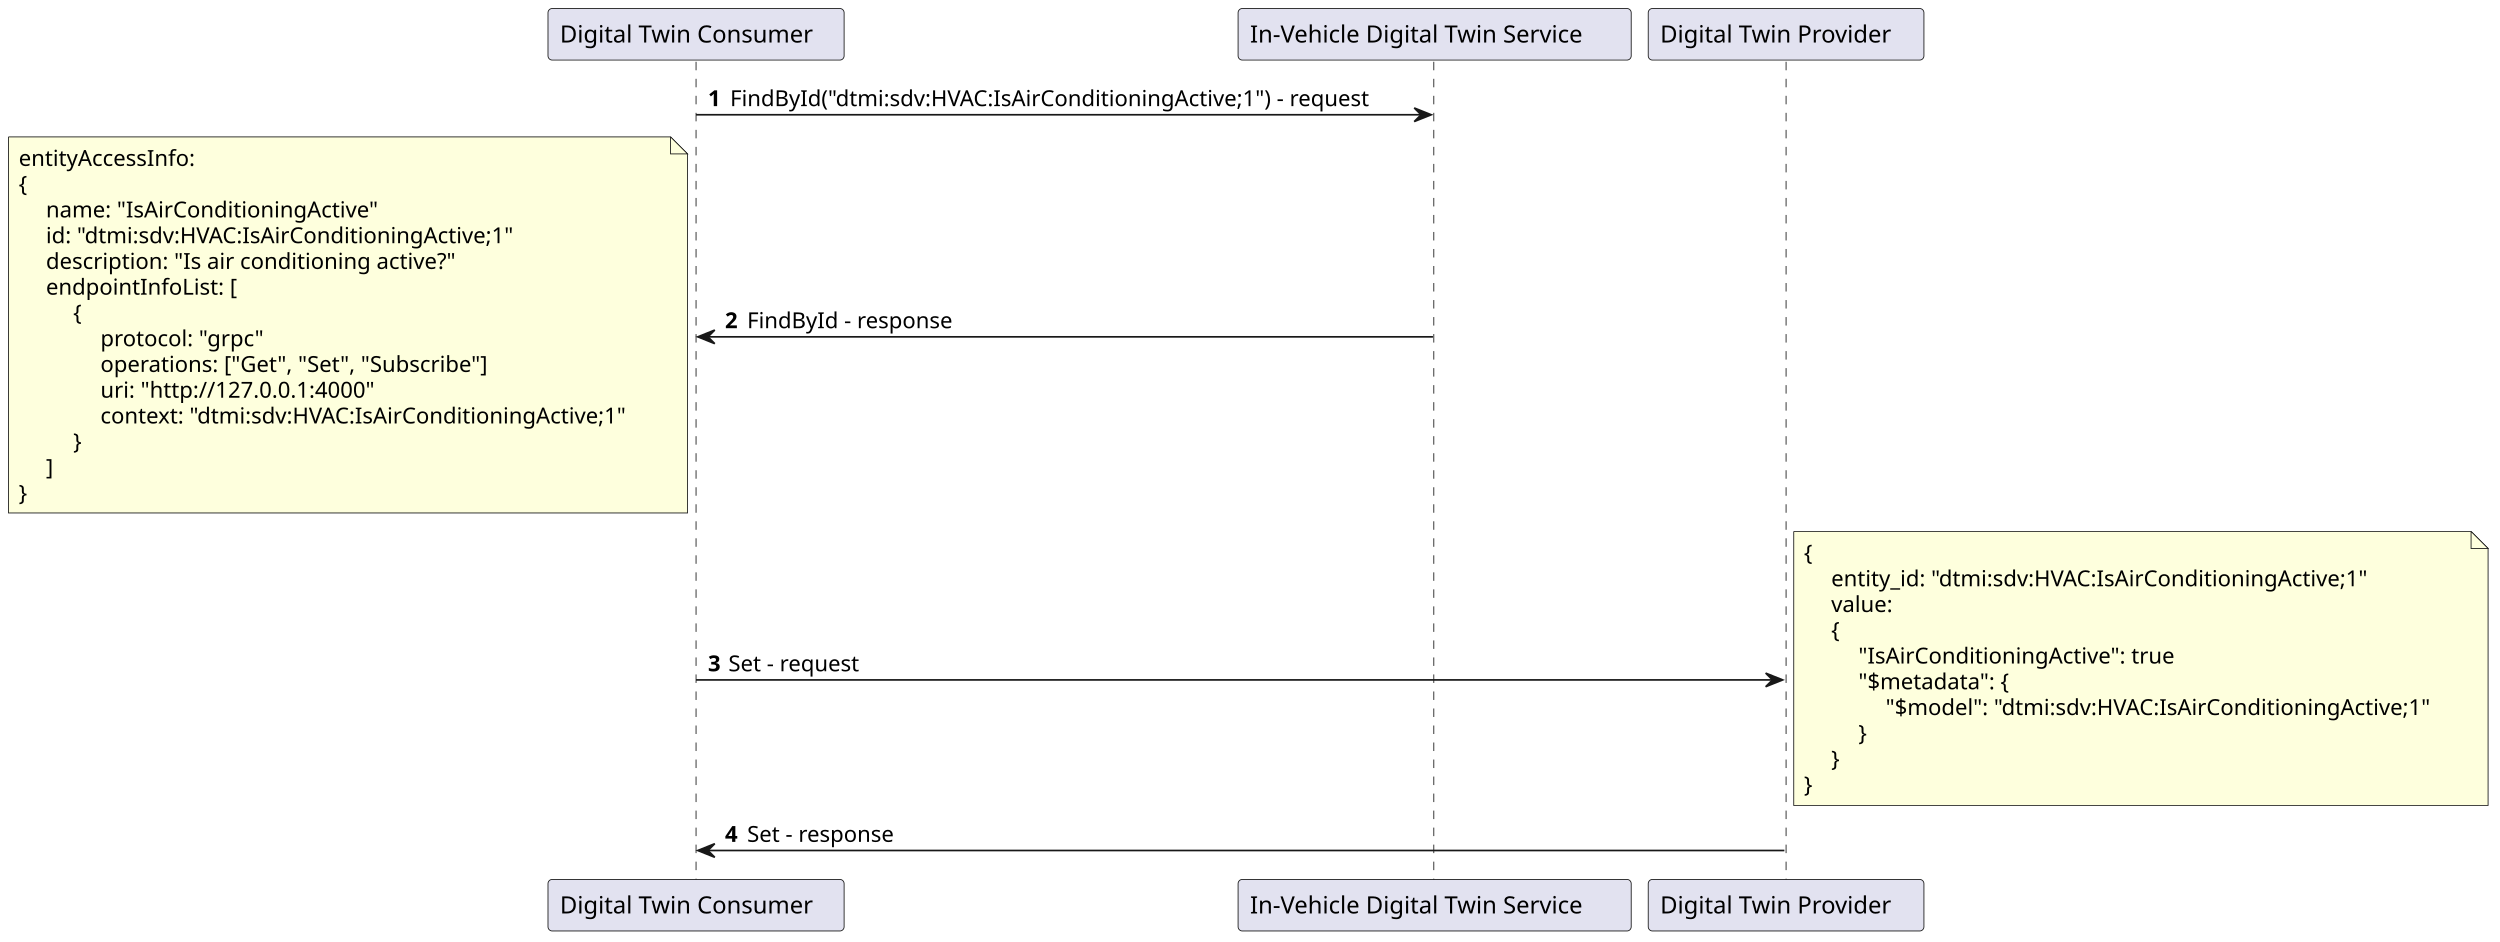
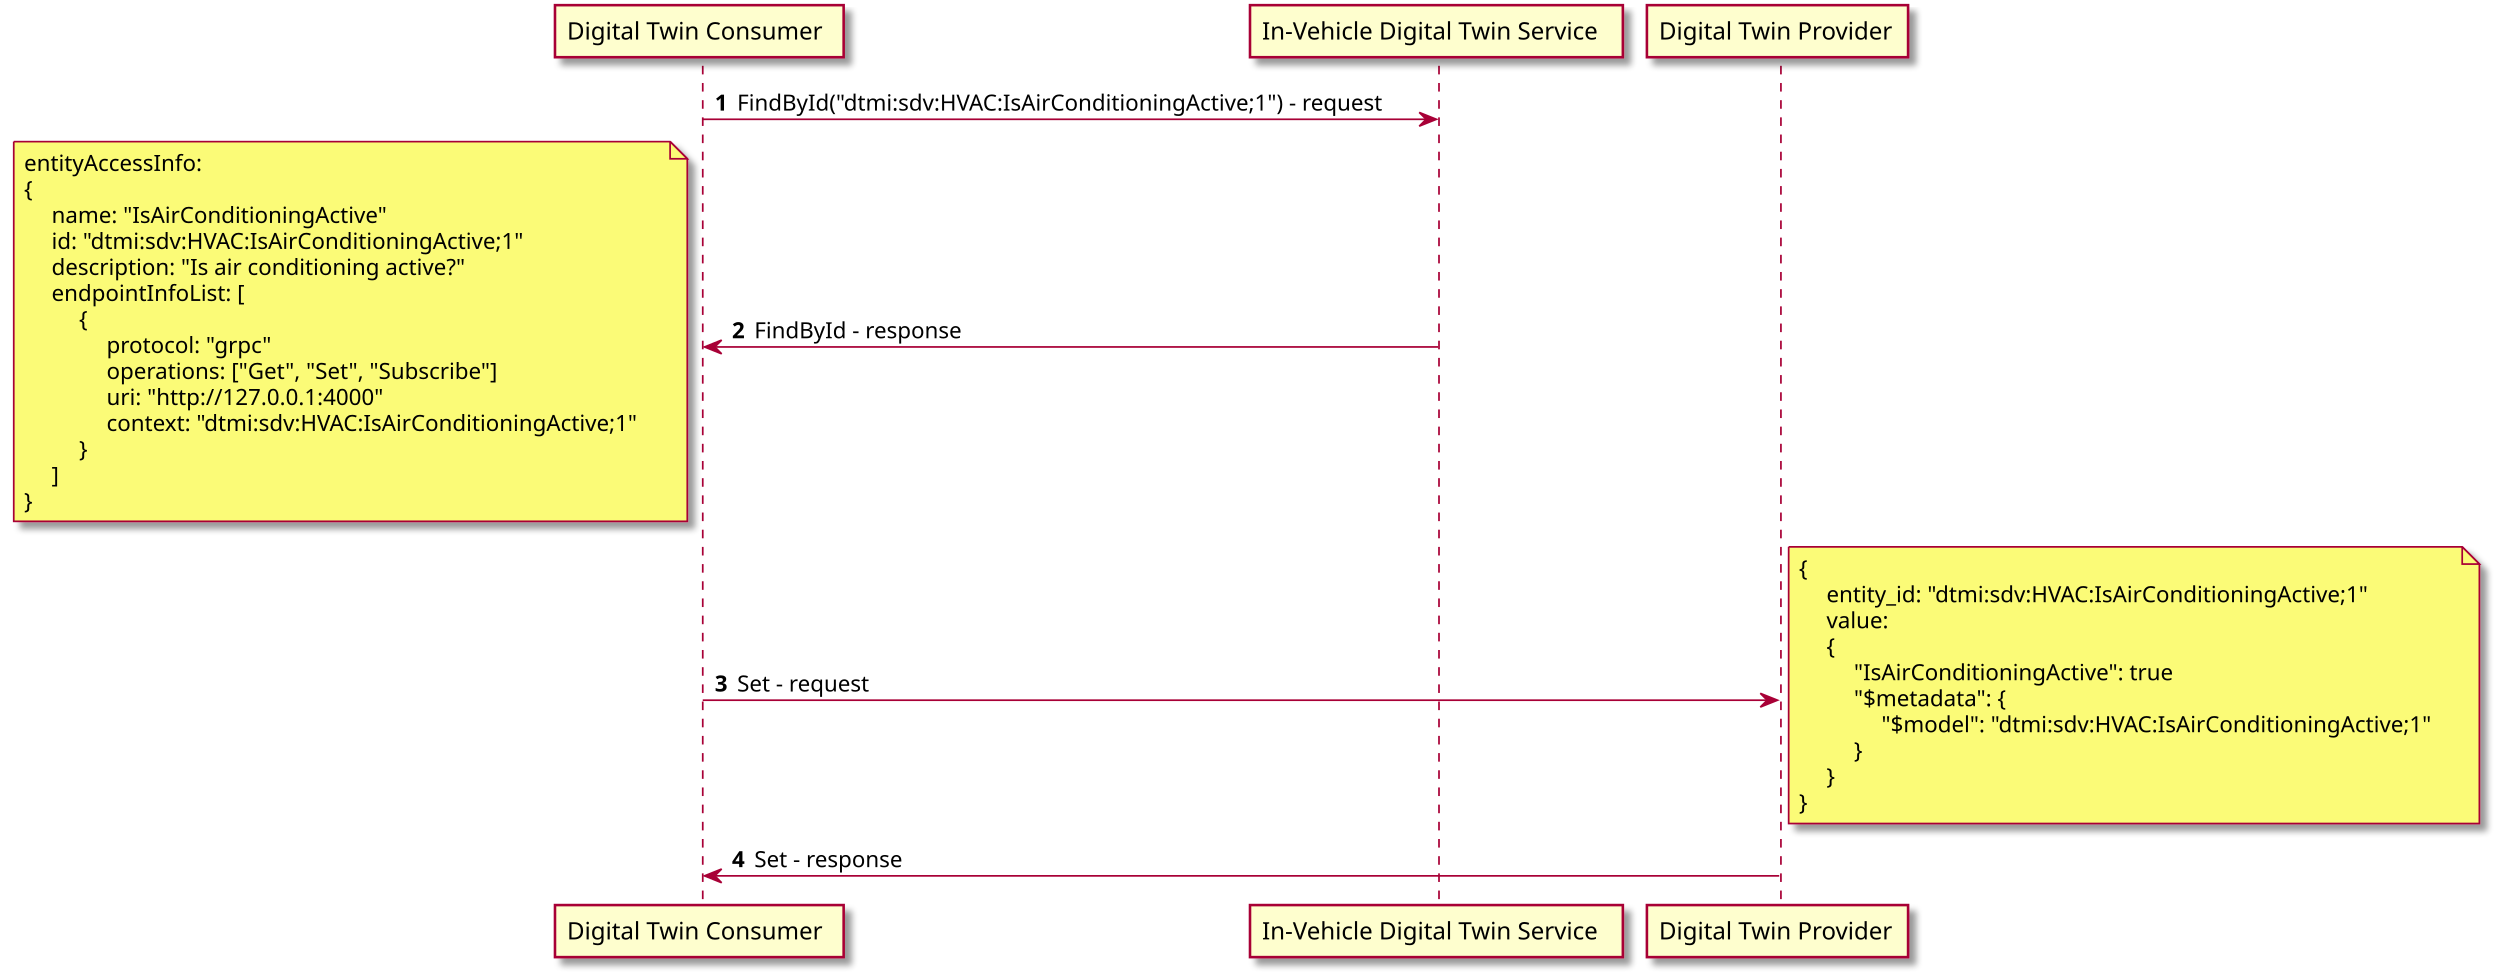
- <svg xmlns="http://www.w3.org/2000/svg" contentStyleType="text/css" height="553px" preserveAspectRatio="none" style="width:1469px;height:553px;background:#FFFFFF;" version="1.1" viewBox="0 0 1469 553" width="1469px" zoomAndPan="magnify">
-   <defs />
+ <svg xmlns="http://www.w3.org/2000/svg" contentScriptType="application/ecmascript" contentStyleType="text/css" height="568px" preserveAspectRatio="none" style="width:1455px;height:568px;background:#FEFEFE;" version="1.1" viewBox="0 0 1455 568" width="1455px" zoomAndPan="magnify">
+   <defs>
+     <filter height="300%" id="fie9v8buywkyf" width="300%" x="-1" y="-1">
+       <feGaussianBlur result="blurOut" stdDeviation="2.0" />
+       <feColorMatrix in="blurOut" result="blurOut2" type="matrix" values="0 0 0 0 0 0 0 0 0 0 0 0 0 0 0 0 0 0 .4 0" />
+       <feOffset dx="4.0" dy="4.0" in="blurOut2" result="blurOut3" />
+       <feBlend in="SourceGraphic" in2="blurOut3" mode="normal" />
+     </filter>
+   </defs>
  <g>
-     <line style="stroke:#181818;stroke-width:0.5;stroke-dasharray:5.0,5.0;" x1="409" x2="409" y1="36.297" y2="517.75" />
-     <line style="stroke:#181818;stroke-width:0.5;stroke-dasharray:5.0,5.0;" x1="842.5" x2="842.5" y1="36.297" y2="517.75" />
-     <line style="stroke:#181818;stroke-width:0.5;stroke-dasharray:5.0,5.0;" x1="1049.5" x2="1049.5" y1="36.297" y2="517.75" />
-     <rect fill="#E2E2F0" height="30.297" rx="2.5" ry="2.5" style="stroke:#181818;stroke-width:0.5;" width="174" x="322" y="5" />
-     <text fill="#000000" font-family="sans-serif" font-size="14" lengthAdjust="spacing" textLength="160" x="329" y="24.995">Digital Twin Consumer</text>
-     <rect fill="#E2E2F0" height="30.297" rx="2.5" ry="2.5" style="stroke:#181818;stroke-width:0.5;" width="174" x="322" y="516.75" />
-     <text fill="#000000" font-family="sans-serif" font-size="14" lengthAdjust="spacing" textLength="160" x="329" y="536.745">Digital Twin Consumer</text>
-     <rect fill="#E2E2F0" height="30.297" rx="2.5" ry="2.5" style="stroke:#181818;stroke-width:0.5;" width="231" x="727.5" y="5" />
-     <text fill="#000000" font-family="sans-serif" font-size="14" lengthAdjust="spacing" textLength="217" x="734.5" y="24.995">In-Vehicle Digital Twin Service</text>
-     <rect fill="#E2E2F0" height="30.297" rx="2.5" ry="2.5" style="stroke:#181818;stroke-width:0.5;" width="231" x="727.5" y="516.75" />
-     <text fill="#000000" font-family="sans-serif" font-size="14" lengthAdjust="spacing" textLength="217" x="734.5" y="536.745">In-Vehicle Digital Twin Service</text>
-     <rect fill="#E2E2F0" height="30.297" rx="2.5" ry="2.5" style="stroke:#181818;stroke-width:0.5;" width="162" x="968.5" y="5" />
-     <text fill="#000000" font-family="sans-serif" font-size="14" lengthAdjust="spacing" textLength="148" x="975.5" y="24.995">Digital Twin Provider</text>
-     <rect fill="#E2E2F0" height="30.297" rx="2.5" ry="2.5" style="stroke:#181818;stroke-width:0.5;" width="162" x="968.5" y="516.75" />
-     <text fill="#000000" font-family="sans-serif" font-size="14" lengthAdjust="spacing" textLength="148" x="975.5" y="536.745">Digital Twin Provider</text>
-     <polygon fill="#181818" points="831,63.43,841,67.43,831,71.43,835,67.43" style="stroke:#181818;stroke-width:1.0;" />
-     <line style="stroke:#181818;stroke-width:1.0;" x1="409" x2="837" y1="67.43" y2="67.43" />
-     <text fill="#000000" font-family="sans-serif" font-size="13" font-weight="bold" lengthAdjust="spacing" textLength="9" x="416" y="62.364">1</text>
-     <text fill="#000000" font-family="sans-serif" font-size="13" lengthAdjust="spacing" textLength="397" x="429" y="62.364">FindById("dtmi:sdv:HVAC:IsAirConditioningActive;1") - request</text>
-     <polygon fill="#181818" points="420,193.926,410,197.926,420,201.926,416,197.926" style="stroke:#181818;stroke-width:1.0;" />
-     <line style="stroke:#181818;stroke-width:1.0;" x1="414" x2="842" y1="197.926" y2="197.926" />
-     <text fill="#000000" font-family="sans-serif" font-size="13" font-weight="bold" lengthAdjust="spacing" textLength="9" x="426" y="192.86">2</text>
-     <text fill="#000000" font-family="sans-serif" font-size="13" lengthAdjust="spacing" textLength="125" x="439" y="192.86">FindById - response</text>
-     <path d="M5,80.43 L5,301.43 L404,301.43 L404,90.43 L394,80.43 L5,80.43 " fill="#FEFFDD" style="stroke:#181818;stroke-width:0.5;" />
-     <path d="M394,80.43 L394,90.43 L404,90.43 L394,80.43 " fill="#FEFFDD" style="stroke:#181818;stroke-width:0.5;" />
-     <text fill="#000000" font-family="sans-serif" font-size="13" lengthAdjust="spacing" textLength="111" x="11" y="97.497">entityAccessInfo:</text>
-     <text fill="#000000" font-family="sans-serif" font-size="13" lengthAdjust="spacing" textLength="9" x="11" y="112.629">{</text>
-     <text fill="#000000" font-family="sans-serif" font-size="13" lengthAdjust="spacing" textLength="202" x="27" y="127.762">name: "IsAirConditioningActive"</text>
-     <text fill="#000000" font-family="sans-serif" font-size="13" lengthAdjust="spacing" textLength="292" x="27" y="142.895">id: "dtmi:sdv:HVAC:IsAirConditioningActive;1"</text>
-     <text fill="#000000" font-family="sans-serif" font-size="13" lengthAdjust="spacing" textLength="250" x="27" y="158.028">description: "Is air conditioning active?"</text>
-     <text fill="#000000" font-family="sans-serif" font-size="13" lengthAdjust="spacing" textLength="116" x="27" y="173.161">endpointInfoList: [</text>
-     <text fill="#000000" font-family="sans-serif" font-size="13" lengthAdjust="spacing" textLength="9" x="43" y="188.293">{</text>
-     <text fill="#000000" font-family="sans-serif" font-size="13" lengthAdjust="spacing" textLength="99" x="59" y="203.426">protocol: "grpc"</text>
-     <text fill="#000000" font-family="sans-serif" font-size="13" lengthAdjust="spacing" textLength="239" x="59" y="218.559">operations: ["Get", "Set", "Subscribe"]</text>
-     <text fill="#000000" font-family="sans-serif" font-size="13" lengthAdjust="spacing" textLength="171" x="59" y="233.692">uri: "http://127.0.0.1:4000"</text>
-     <text fill="#000000" font-family="sans-serif" font-size="13" lengthAdjust="spacing" textLength="330" x="59" y="248.825">context: "dtmi:sdv:HVAC:IsAirConditioningActive;1"</text>
-     <text fill="#000000" font-family="sans-serif" font-size="13" lengthAdjust="spacing" textLength="9" x="43" y="263.957">}</text>
-     <text fill="#000000" font-family="sans-serif" font-size="13" lengthAdjust="spacing" textLength="5" x="27" y="279.09">]</text>
-     <text fill="#000000" font-family="sans-serif" font-size="13" lengthAdjust="spacing" textLength="9" x="11" y="294.223">}</text>
-     <polygon fill="#181818" points="1037.5,395.519,1047.5,399.519,1037.5,403.519,1041.5,399.519" style="stroke:#181818;stroke-width:1.0;" />
-     <line style="stroke:#181818;stroke-width:1.0;" x1="409" x2="1043.5" y1="399.519" y2="399.519" />
-     <text fill="#000000" font-family="sans-serif" font-size="13" font-weight="bold" lengthAdjust="spacing" textLength="8" x="416" y="394.454">3</text>
-     <text fill="#000000" font-family="sans-serif" font-size="13" lengthAdjust="spacing" textLength="83" x="428" y="394.454">Set - request</text>
-     <path d="M1054,312.289 L1054,473.289 L1462,473.289 L1462,322.289 L1452,312.289 L1054,312.289 " fill="#FEFFDD" style="stroke:#181818;stroke-width:0.5;" />
-     <path d="M1452,312.289 L1452,322.289 L1462,322.289 L1452,312.289 " fill="#FEFFDD" style="stroke:#181818;stroke-width:0.5;" />
-     <text fill="#000000" font-family="sans-serif" font-size="13" lengthAdjust="spacing" textLength="9" x="1060" y="329.356">{</text>
-     <text fill="#000000" font-family="sans-serif" font-size="13" lengthAdjust="spacing" textLength="336" x="1076" y="344.489">entity_id: "dtmi:sdv:HVAC:IsAirConditioningActive;1"</text>
-     <text fill="#000000" font-family="sans-serif" font-size="13" lengthAdjust="spacing" textLength="40" x="1076" y="359.622">value:</text>
-     <text fill="#000000" font-family="sans-serif" font-size="13" lengthAdjust="spacing" textLength="9" x="1076" y="374.754">{</text>
-     <text fill="#000000" font-family="sans-serif" font-size="13" lengthAdjust="spacing" textLength="191" x="1092" y="389.887">"IsAirConditioningActive": true</text>
-     <text fill="#000000" font-family="sans-serif" font-size="13" lengthAdjust="spacing" textLength="99" x="1092" y="405.02">"$metadata": {</text>
-     <text fill="#000000" font-family="sans-serif" font-size="13" lengthAdjust="spacing" textLength="339" x="1108" y="420.153">"$model": "dtmi:sdv:HVAC:IsAirConditioningActive;1"</text>
-     <text fill="#000000" font-family="sans-serif" font-size="13" lengthAdjust="spacing" textLength="9" x="1092" y="435.286">}</text>
-     <text fill="#000000" font-family="sans-serif" font-size="13" lengthAdjust="spacing" textLength="9" x="1076" y="450.418">}</text>
-     <text fill="#000000" font-family="sans-serif" font-size="13" lengthAdjust="spacing" textLength="9" x="1060" y="465.551">}</text>
-     <polygon fill="#181818" points="420,495.75,410,499.75,420,503.75,416,499.75" style="stroke:#181818;stroke-width:1.0;" />
-     <line style="stroke:#181818;stroke-width:1.0;" x1="414" x2="1048.5" y1="499.75" y2="499.75" />
-     <text fill="#000000" font-family="sans-serif" font-size="13" font-weight="bold" lengthAdjust="spacing" textLength="9" x="426" y="494.684">4</text>
-     <text fill="#000000" font-family="sans-serif" font-size="13" lengthAdjust="spacing" textLength="93" x="439" y="494.684">Set - response</text>
+     <line style="stroke: #A80036; stroke-width: 1.0; stroke-dasharray: 5.0,5.0;" x1="409" x2="409" y1="38.297" y2="527.75" />
+     <line style="stroke: #A80036; stroke-width: 1.0; stroke-dasharray: 5.0,5.0;" x1="837.5" x2="837.5" y1="38.297" y2="527.75" />
+     <line style="stroke: #A80036; stroke-width: 1.0; stroke-dasharray: 5.0,5.0;" x1="1036.5" x2="1036.5" y1="38.297" y2="527.75" />
+     <rect fill="#FEFECE" filter="url(#fie9v8buywkyf)" height="30.297" style="stroke: #A80036; stroke-width: 1.5;" width="168" x="323" y="3" />
+     <text fill="#000000" font-family="sans-serif" font-size="14" lengthAdjust="spacingAndGlyphs" textLength="154" x="330" y="22.995">Digital Twin Consumer</text>
+     <rect fill="#FEFECE" filter="url(#fie9v8buywkyf)" height="30.297" style="stroke: #A80036; stroke-width: 1.5;" width="168" x="323" y="526.75" />
+     <text fill="#000000" font-family="sans-serif" font-size="14" lengthAdjust="spacingAndGlyphs" textLength="154" x="330" y="546.745">Digital Twin Consumer</text>
+     <rect fill="#FEFECE" filter="url(#fie9v8buywkyf)" height="30.297" style="stroke: #A80036; stroke-width: 1.5;" width="217" x="727.5" y="3" />
+     <text fill="#000000" font-family="sans-serif" font-size="14" lengthAdjust="spacingAndGlyphs" textLength="203" x="734.5" y="22.995">In-Vehicle Digital Twin Service</text>
+     <rect fill="#FEFECE" filter="url(#fie9v8buywkyf)" height="30.297" style="stroke: #A80036; stroke-width: 1.5;" width="217" x="727.5" y="526.75" />
+     <text fill="#000000" font-family="sans-serif" font-size="14" lengthAdjust="spacingAndGlyphs" textLength="203" x="734.5" y="546.745">In-Vehicle Digital Twin Service</text>
+     <rect fill="#FEFECE" filter="url(#fie9v8buywkyf)" height="30.297" style="stroke: #A80036; stroke-width: 1.5;" width="152" x="958.5" y="3" />
+     <text fill="#000000" font-family="sans-serif" font-size="14" lengthAdjust="spacingAndGlyphs" textLength="138" x="965.5" y="22.995">Digital Twin Provider</text>
+     <rect fill="#FEFECE" filter="url(#fie9v8buywkyf)" height="30.297" style="stroke: #A80036; stroke-width: 1.5;" width="152" x="958.5" y="526.75" />
+     <text fill="#000000" font-family="sans-serif" font-size="14" lengthAdjust="spacingAndGlyphs" textLength="138" x="965.5" y="546.745">Digital Twin Provider</text>
+     <polygon fill="#A80036" points="826,65.43,836,69.43,826,73.43,830,69.43" style="stroke: #A80036; stroke-width: 1.0;" />
+     <line style="stroke: #A80036; stroke-width: 1.0;" x1="409" x2="832" y1="69.43" y2="69.43" />
+     <text fill="#000000" font-family="sans-serif" font-size="13" font-weight="bold" lengthAdjust="spacingAndGlyphs" textLength="9" x="416" y="64.364">1</text>
+     <text fill="#000000" font-family="sans-serif" font-size="13" lengthAdjust="spacingAndGlyphs" textLength="392" x="429" y="64.364">FindById("dtmi:sdv:HVAC:IsAirConditioningActive;1") - request</text>
+     <polygon fill="#A80036" points="420,197.926,410,201.926,420,205.926,416,201.926" style="stroke: #A80036; stroke-width: 1.0;" />
+     <line style="stroke: #A80036; stroke-width: 1.0;" x1="414" x2="837" y1="201.926" y2="201.926" />
+     <text fill="#000000" font-family="sans-serif" font-size="13" font-weight="bold" lengthAdjust="spacingAndGlyphs" textLength="9" x="426" y="196.86">2</text>
+     <text fill="#000000" font-family="sans-serif" font-size="13" lengthAdjust="spacingAndGlyphs" textLength="125" x="439" y="196.86">FindById - response</text>
+     <path d="M8,82.43 L8,303.43 L400,303.43 L400,92.43 L390,82.43 L8,82.43 " fill="#FBFB77" filter="url(#fie9v8buywkyf)" style="stroke: #A80036; stroke-width: 1.0;" />
+     <path d="M390,82.43 L390,92.43 L400,92.43 L390,82.43 " fill="#FBFB77" style="stroke: #A80036; stroke-width: 1.0;" />
+     <text fill="#000000" font-family="sans-serif" font-size="13" lengthAdjust="spacingAndGlyphs" textLength="108" x="14" y="99.497">entityAccessInfo:</text>
+     <text fill="#000000" font-family="sans-serif" font-size="13" lengthAdjust="spacingAndGlyphs" textLength="8" x="14" y="114.629">{</text>
+     <text fill="#000000" font-family="sans-serif" font-size="13" lengthAdjust="spacingAndGlyphs" textLength="200" x="30" y="129.762">name: "IsAirConditioningActive"</text>
+     <text fill="#000000" font-family="sans-serif" font-size="13" lengthAdjust="spacingAndGlyphs" textLength="286" x="30" y="144.895">id: "dtmi:sdv:HVAC:IsAirConditioningActive;1"</text>
+     <text fill="#000000" font-family="sans-serif" font-size="13" lengthAdjust="spacingAndGlyphs" textLength="248" x="30" y="160.028">description: "Is air conditioning active?"</text>
+     <text fill="#000000" font-family="sans-serif" font-size="13" lengthAdjust="spacingAndGlyphs" textLength="114" x="30" y="175.161">endpointInfoList: [</text>
+     <text fill="#000000" font-family="sans-serif" font-size="13" lengthAdjust="spacingAndGlyphs" textLength="8" x="46" y="190.293">{</text>
+     <text fill="#000000" font-family="sans-serif" font-size="13" lengthAdjust="spacingAndGlyphs" textLength="98" x="62" y="205.426">protocol: "grpc"</text>
+     <text fill="#000000" font-family="sans-serif" font-size="13" lengthAdjust="spacingAndGlyphs" textLength="240" x="62" y="220.559">operations: ["Get", "Set", "Subscribe"]</text>
+     <text fill="#000000" font-family="sans-serif" font-size="13" lengthAdjust="spacingAndGlyphs" textLength="168" x="62" y="235.692">uri: "http://127.0.0.1:4000"</text>
+     <text fill="#000000" font-family="sans-serif" font-size="13" lengthAdjust="spacingAndGlyphs" textLength="323" x="62" y="250.825">context: "dtmi:sdv:HVAC:IsAirConditioningActive;1"</text>
+     <text fill="#000000" font-family="sans-serif" font-size="13" lengthAdjust="spacingAndGlyphs" textLength="8" x="46" y="265.957">}</text>
+     <text fill="#000000" font-family="sans-serif" font-size="13" lengthAdjust="spacingAndGlyphs" textLength="5" x="30" y="281.09">]</text>
+     <text fill="#000000" font-family="sans-serif" font-size="13" lengthAdjust="spacingAndGlyphs" textLength="8" x="14" y="296.223">}</text>
+     <polygon fill="#A80036" points="1024.5,403.519,1034.5,407.519,1024.5,411.519,1028.5,407.519" style="stroke: #A80036; stroke-width: 1.0;" />
+     <line style="stroke: #A80036; stroke-width: 1.0;" x1="409" x2="1030.5" y1="407.519" y2="407.519" />
+     <text fill="#000000" font-family="sans-serif" font-size="13" font-weight="bold" lengthAdjust="spacingAndGlyphs" textLength="9" x="416" y="402.454">3</text>
+     <text fill="#000000" font-family="sans-serif" font-size="13" lengthAdjust="spacingAndGlyphs" textLength="84" x="429" y="402.454">Set - request</text>
+     <path d="M1041,318.289 L1041,479.289 L1443,479.289 L1443,328.289 L1433,318.289 L1041,318.289 " fill="#FBFB77" filter="url(#fie9v8buywkyf)" style="stroke: #A80036; stroke-width: 1.0;" />
+     <path d="M1433,318.289 L1433,328.289 L1443,328.289 L1433,318.289 " fill="#FBFB77" style="stroke: #A80036; stroke-width: 1.0;" />
+     <text fill="#000000" font-family="sans-serif" font-size="13" lengthAdjust="spacingAndGlyphs" textLength="8" x="1047" y="335.356">{</text>
+     <text fill="#000000" font-family="sans-serif" font-size="13" lengthAdjust="spacingAndGlyphs" textLength="329" x="1063" y="350.489">entity_id: "dtmi:sdv:HVAC:IsAirConditioningActive;1"</text>
+     <text fill="#000000" font-family="sans-serif" font-size="13" lengthAdjust="spacingAndGlyphs" textLength="38" x="1063" y="365.622">value:</text>
+     <text fill="#000000" font-family="sans-serif" font-size="13" lengthAdjust="spacingAndGlyphs" textLength="8" x="1063" y="380.754">{</text>
+     <text fill="#000000" font-family="sans-serif" font-size="13" lengthAdjust="spacingAndGlyphs" textLength="189" x="1079" y="395.887">"IsAirConditioningActive": true</text>
+     <text fill="#000000" font-family="sans-serif" font-size="13" lengthAdjust="spacingAndGlyphs" textLength="97" x="1079" y="411.02">"$metadata": {</text>
+     <text fill="#000000" font-family="sans-serif" font-size="13" lengthAdjust="spacingAndGlyphs" textLength="333" x="1095" y="426.153">"$model": "dtmi:sdv:HVAC:IsAirConditioningActive;1"</text>
+     <text fill="#000000" font-family="sans-serif" font-size="13" lengthAdjust="spacingAndGlyphs" textLength="8" x="1079" y="441.286">}</text>
+     <text fill="#000000" font-family="sans-serif" font-size="13" lengthAdjust="spacingAndGlyphs" textLength="8" x="1063" y="456.418">}</text>
+     <text fill="#000000" font-family="sans-serif" font-size="13" lengthAdjust="spacingAndGlyphs" textLength="8" x="1047" y="471.551">}</text>
+     <polygon fill="#A80036" points="420,505.75,410,509.75,420,513.75,416,509.75" style="stroke: #A80036; stroke-width: 1.0;" />
+     <line style="stroke: #A80036; stroke-width: 1.0;" x1="414" x2="1035.5" y1="509.75" y2="509.75" />
+     <text fill="#000000" font-family="sans-serif" font-size="13" font-weight="bold" lengthAdjust="spacingAndGlyphs" textLength="9" x="426" y="504.684">4</text>
+     <text fill="#000000" font-family="sans-serif" font-size="13" lengthAdjust="spacingAndGlyphs" textLength="94" x="439" y="504.684">Set - response</text>
  </g>
</svg>
